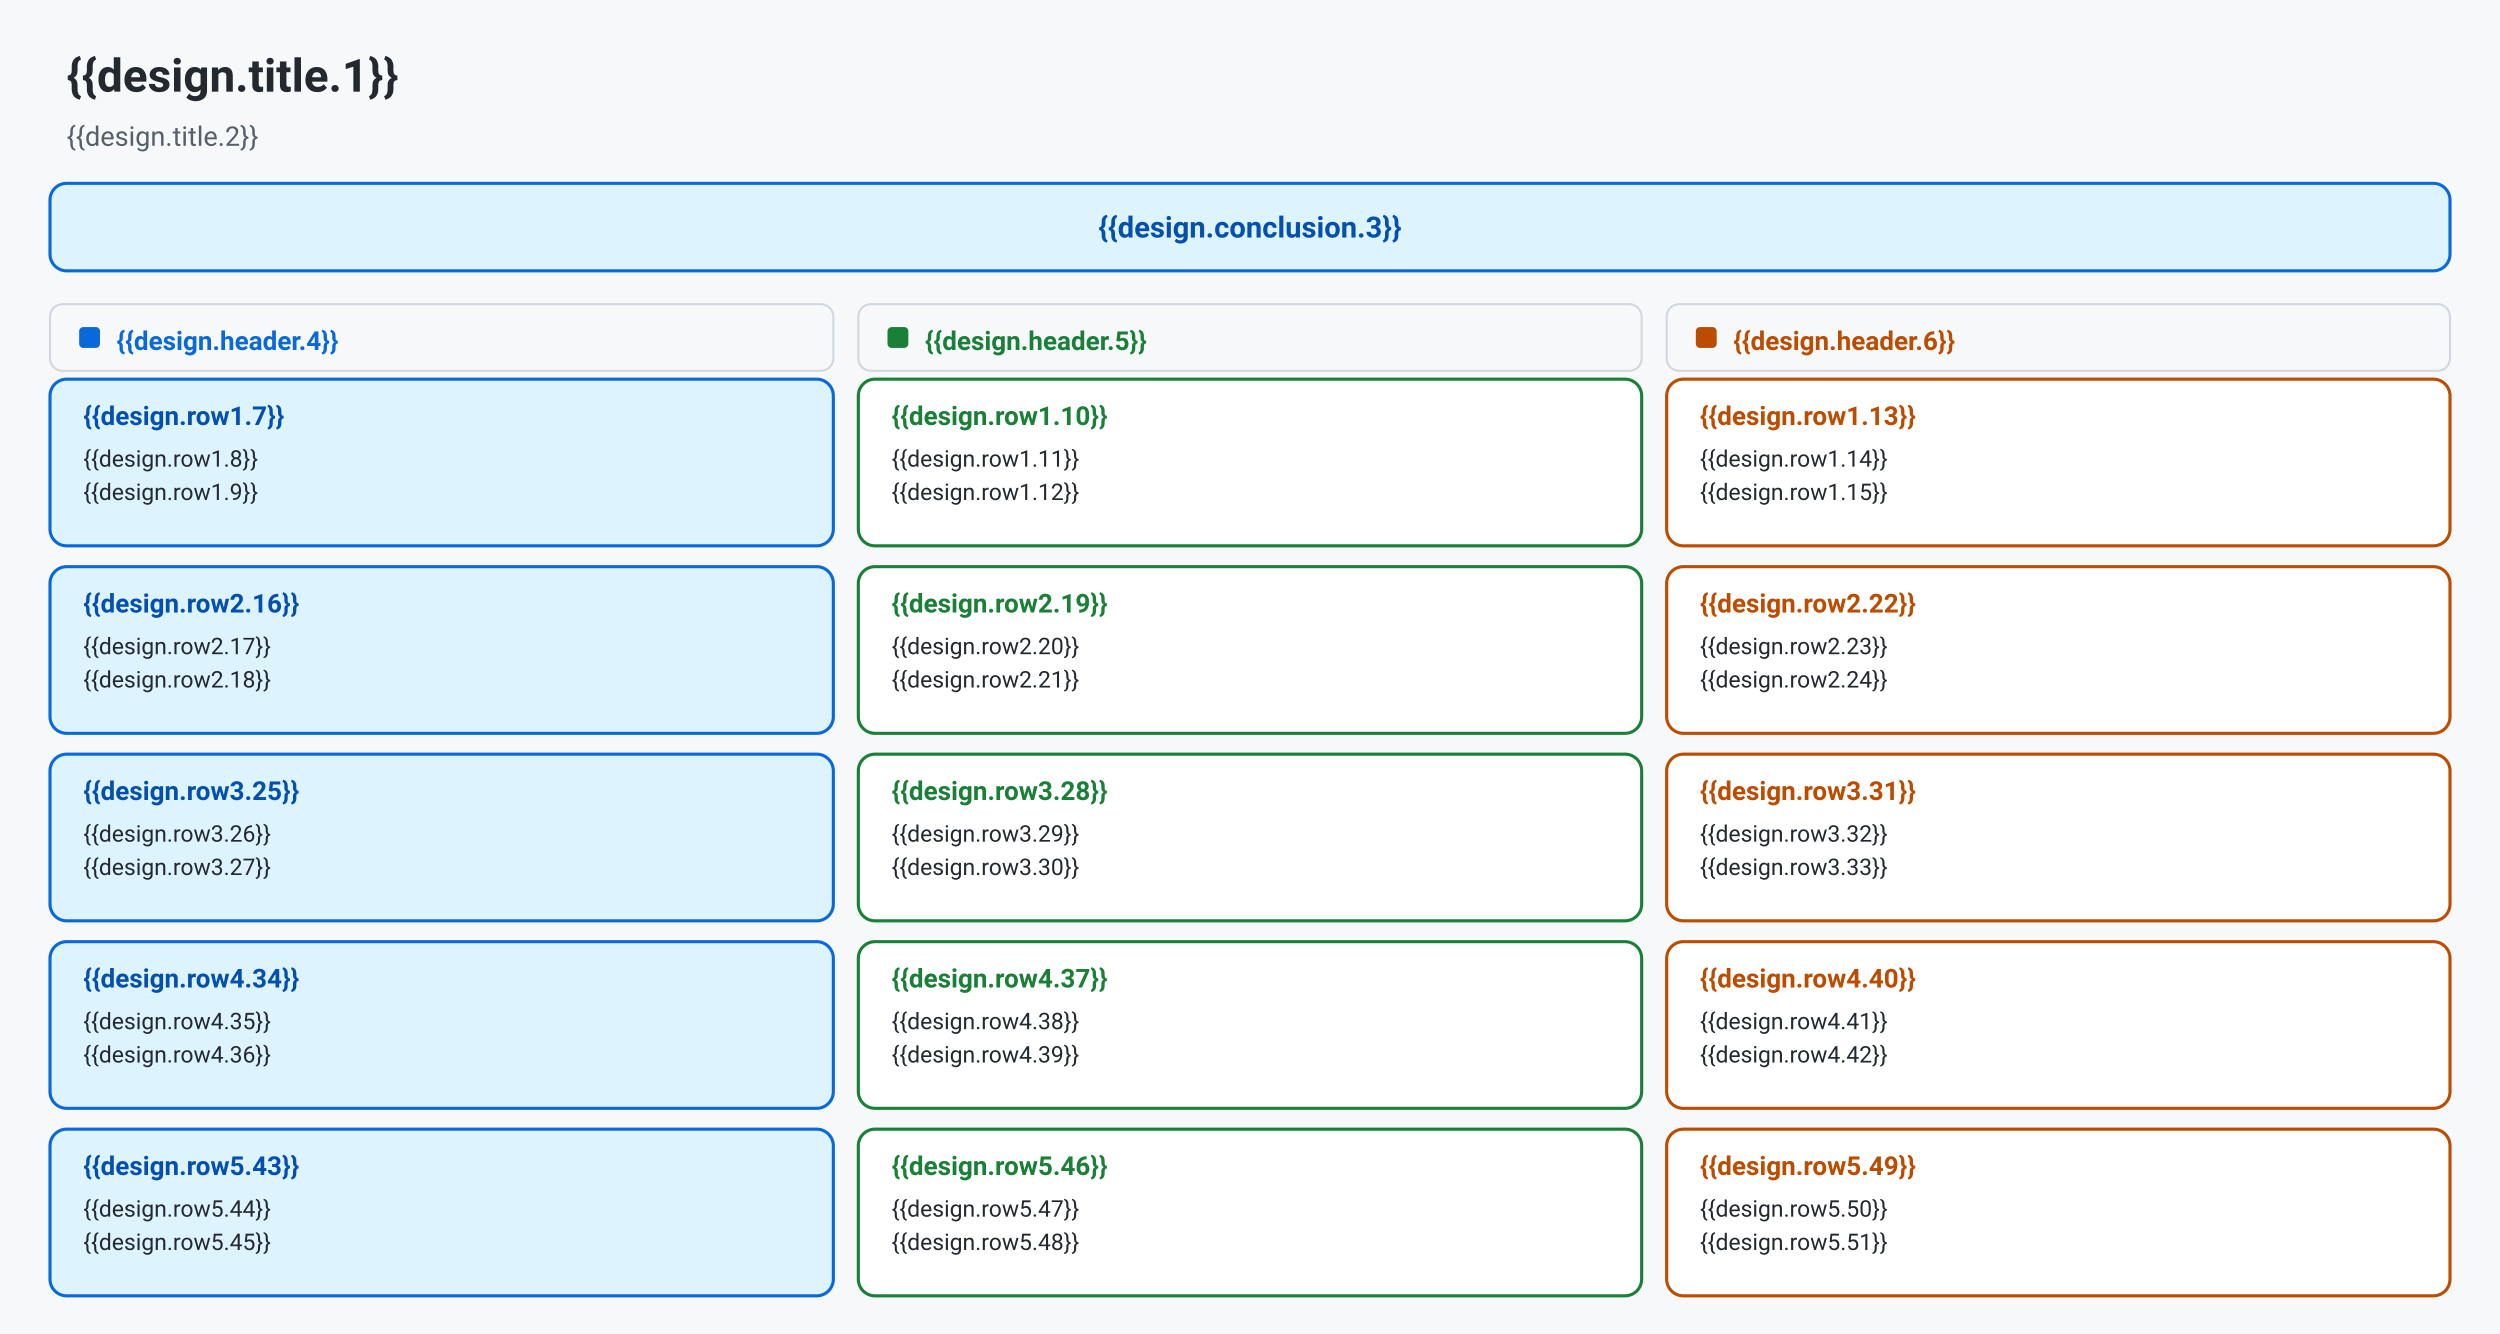
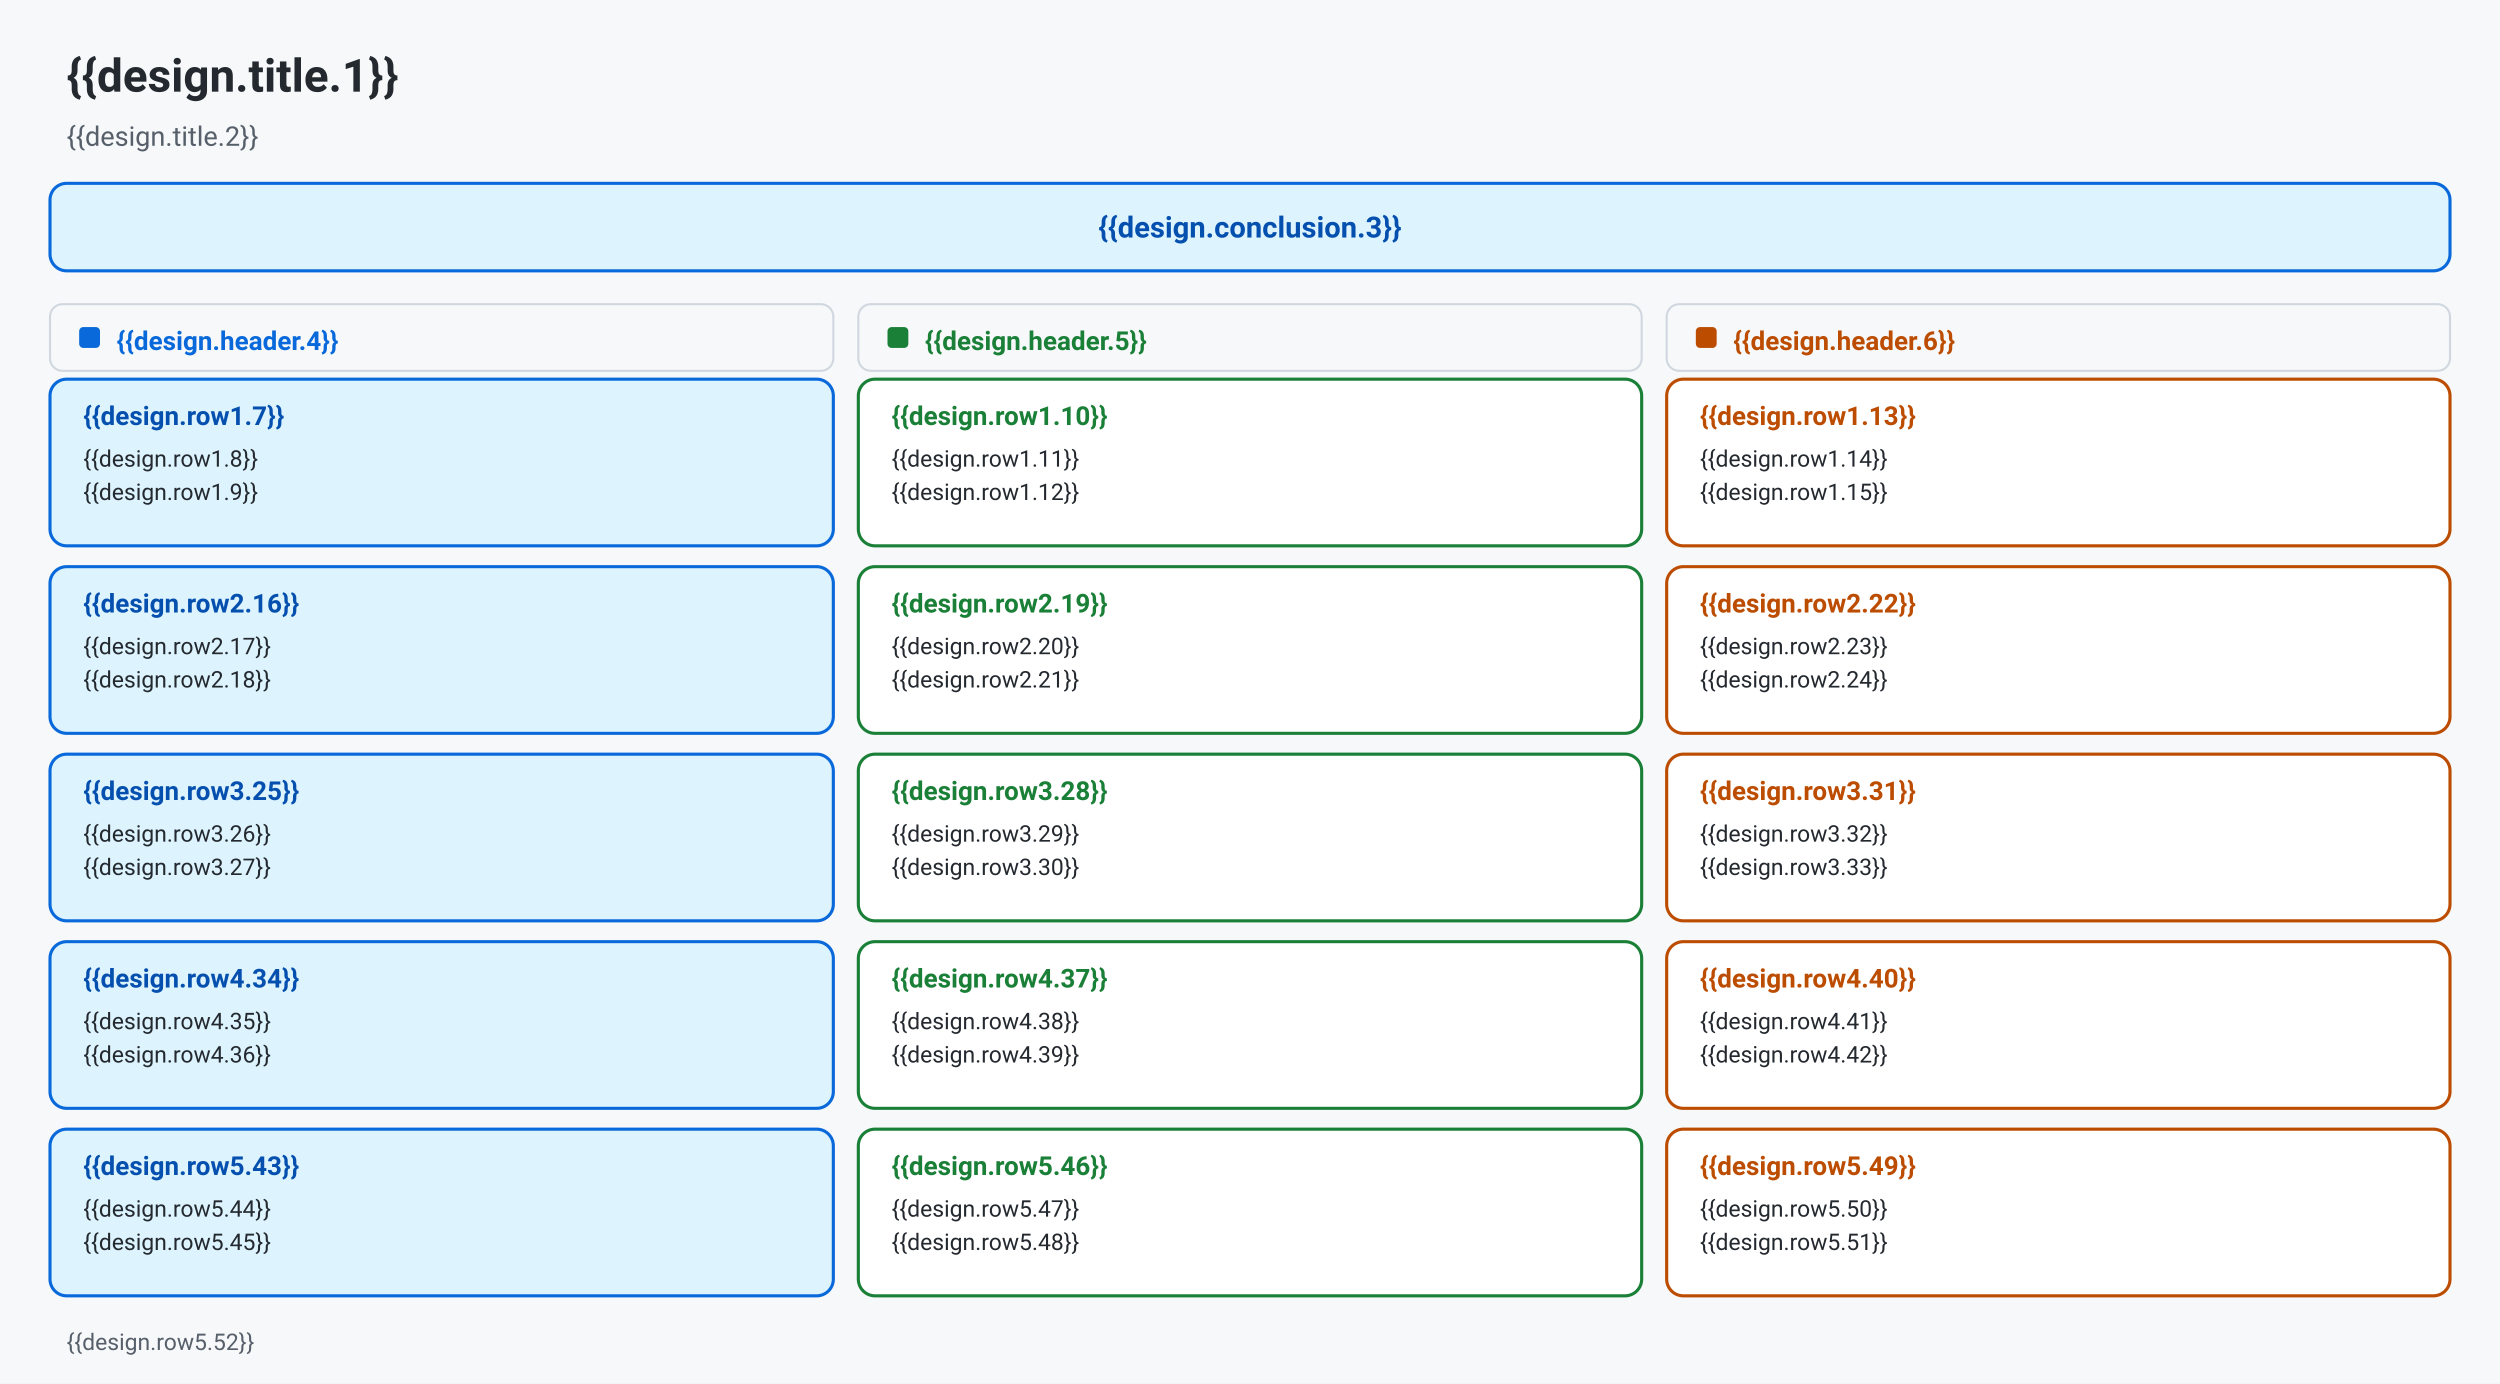
- <svg xmlns="http://www.w3.org/2000/svg" viewBox="0 0 1200 640" width="1200" height="640" role="img" font-family="-apple-system, BlinkMacSystemFont, &quot;Segoe UI&quot;, Roboto, &quot;Helvetica Neue&quot;, Arial, &quot;Noto Sans SC&quot;, &quot;PingFang SC&quot;, &quot;Microsoft YaHei&quot;, sans-serif">
-   <rect x="0" y="0" width="1200" height="640" fill="#f6f8fa" />
+ <svg xmlns="http://www.w3.org/2000/svg" viewBox="0 0 1200 664" width="1200" height="664" role="img" font-family="-apple-system, BlinkMacSystemFont, &quot;Segoe UI&quot;, Roboto, &quot;Helvetica Neue&quot;, Arial, &quot;Noto Sans SC&quot;, &quot;PingFang SC&quot;, &quot;Microsoft YaHei&quot;, sans-serif">
+   <rect x="0" y="0" width="1200" height="664" fill="#f6f8fa" />
  <text x="32" y="44" font-size="22" font-weight="700" fill="#24292f">{{design.title.1}}</text>
  <text x="32" y="70" font-size="13" fill="#57606a">{{design.title.2}}</text>
  <rect x="24" y="88" width="1152" height="42" rx="8" fill="#ddf4ff" stroke="#0969da" stroke-width="1.5" />
  <text x="600" y="114" font-size="14" font-weight="600" fill="#0550ae" text-anchor="middle">{{design.conclusion.3}}</text>
  <rect x="24" y="146" width="376" height="32" rx="6" fill="#f6f8fa" stroke="#d0d7de" />
  <rect x="38" y="157" width="10" height="10" rx="2" fill="#0969da" />
  <text x="56" y="168" font-size="12.5" font-weight="600" fill="#0969da">{{design.header.4}}</text>
  <rect x="412" y="146" width="376" height="32" rx="6" fill="#f6f8fa" stroke="#d0d7de" />
  <rect x="426" y="157" width="10" height="10" rx="2" fill="#1a7f37" />
  <text x="444" y="168" font-size="12.5" font-weight="600" fill="#1a7f37">{{design.header.5}}</text>
  <rect x="800" y="146" width="376" height="32" rx="6" fill="#f6f8fa" stroke="#d0d7de" />
  <rect x="814" y="157" width="10" height="10" rx="2" fill="#bc4c00" />
  <text x="832" y="168" font-size="12.5" font-weight="600" fill="#bc4c00">{{design.header.6}}</text>
  <rect x="24" y="182" width="376" height="80" rx="8" fill="#ddf4ff" stroke="#0969da" stroke-width="1.5" />
  <text x="40" y="204" font-size="12.5" font-weight="600" fill="#0550ae">{{design.row1.7}}</text>
  <text x="40" y="224" font-size="11" fill="#24292f">{{design.row1.8}}</text>
  <text x="40" y="240" font-size="11" fill="#24292f">{{design.row1.9}}</text>
  <rect x="412" y="182" width="376" height="80" rx="8" fill="#ffffff" stroke="#1a7f37" stroke-width="1.5" />
  <text x="428" y="204" font-size="12.5" font-weight="600" fill="#1a7f37">{{design.row1.10}}</text>
  <text x="428" y="224" font-size="11" fill="#24292f">{{design.row1.11}}</text>
  <text x="428" y="240" font-size="11" fill="#24292f">{{design.row1.12}}</text>
  <rect x="800" y="182" width="376" height="80" rx="8" fill="#ffffff" stroke="#bc4c00" stroke-width="1.5" />
  <text x="816" y="204" font-size="12.5" font-weight="600" fill="#bc4c00">{{design.row1.13}}</text>
  <text x="816" y="224" font-size="11" fill="#24292f">{{design.row1.14}}</text>
  <text x="816" y="240" font-size="11" fill="#24292f">{{design.row1.15}}</text>
  <rect x="24" y="272" width="376" height="80" rx="8" fill="#ddf4ff" stroke="#0969da" stroke-width="1.5" />
  <text x="40" y="294" font-size="12.5" font-weight="600" fill="#0550ae">{{design.row2.16}}</text>
  <text x="40" y="314" font-size="11" fill="#24292f">{{design.row2.17}}</text>
  <text x="40" y="330" font-size="11" fill="#24292f">{{design.row2.18}}</text>
  <rect x="412" y="272" width="376" height="80" rx="8" fill="#ffffff" stroke="#1a7f37" stroke-width="1.5" />
  <text x="428" y="294" font-size="12.5" font-weight="600" fill="#1a7f37">{{design.row2.19}}</text>
  <text x="428" y="314" font-size="11" fill="#24292f">{{design.row2.20}}</text>
  <text x="428" y="330" font-size="11" fill="#24292f">{{design.row2.21}}</text>
  <rect x="800" y="272" width="376" height="80" rx="8" fill="#ffffff" stroke="#bc4c00" stroke-width="1.5" />
  <text x="816" y="294" font-size="12.5" font-weight="600" fill="#bc4c00">{{design.row2.22}}</text>
  <text x="816" y="314" font-size="11" fill="#24292f">{{design.row2.23}}</text>
  <text x="816" y="330" font-size="11" fill="#24292f">{{design.row2.24}}</text>
  <rect x="24" y="362" width="376" height="80" rx="8" fill="#ddf4ff" stroke="#0969da" stroke-width="1.5" />
  <text x="40" y="384" font-size="12.5" font-weight="600" fill="#0550ae">{{design.row3.25}}</text>
  <text x="40" y="404" font-size="11" fill="#24292f">{{design.row3.26}}</text>
  <text x="40" y="420" font-size="11" fill="#24292f">{{design.row3.27}}</text>
  <rect x="412" y="362" width="376" height="80" rx="8" fill="#ffffff" stroke="#1a7f37" stroke-width="1.5" />
  <text x="428" y="384" font-size="12.5" font-weight="600" fill="#1a7f37">{{design.row3.28}}</text>
  <text x="428" y="404" font-size="11" fill="#24292f">{{design.row3.29}}</text>
  <text x="428" y="420" font-size="11" fill="#24292f">{{design.row3.30}}</text>
  <rect x="800" y="362" width="376" height="80" rx="8" fill="#ffffff" stroke="#bc4c00" stroke-width="1.5" />
  <text x="816" y="384" font-size="12.5" font-weight="600" fill="#bc4c00">{{design.row3.31}}</text>
  <text x="816" y="404" font-size="11" fill="#24292f">{{design.row3.32}}</text>
  <text x="816" y="420" font-size="11" fill="#24292f">{{design.row3.33}}</text>
  <rect x="24" y="452" width="376" height="80" rx="8" fill="#ddf4ff" stroke="#0969da" stroke-width="1.5" />
  <text x="40" y="474" font-size="12.5" font-weight="600" fill="#0550ae">{{design.row4.34}}</text>
  <text x="40" y="494" font-size="11" fill="#24292f">{{design.row4.35}}</text>
  <text x="40" y="510" font-size="11" fill="#24292f">{{design.row4.36}}</text>
  <rect x="412" y="452" width="376" height="80" rx="8" fill="#ffffff" stroke="#1a7f37" stroke-width="1.5" />
  <text x="428" y="474" font-size="12.5" font-weight="600" fill="#1a7f37">{{design.row4.37}}</text>
  <text x="428" y="494" font-size="11" fill="#24292f">{{design.row4.38}}</text>
  <text x="428" y="510" font-size="11" fill="#24292f">{{design.row4.39}}</text>
  <rect x="800" y="452" width="376" height="80" rx="8" fill="#ffffff" stroke="#bc4c00" stroke-width="1.5" />
  <text x="816" y="474" font-size="12.5" font-weight="600" fill="#bc4c00">{{design.row4.40}}</text>
  <text x="816" y="494" font-size="11" fill="#24292f">{{design.row4.41}}</text>
  <text x="816" y="510" font-size="11" fill="#24292f">{{design.row4.42}}</text>
  <rect x="24" y="542" width="376" height="80" rx="8" fill="#ddf4ff" stroke="#0969da" stroke-width="1.5" />
  <text x="40" y="564" font-size="12.5" font-weight="600" fill="#0550ae">{{design.row5.43}}</text>
  <text x="40" y="584" font-size="11" fill="#24292f">{{design.row5.44}}</text>
  <text x="40" y="600" font-size="11" fill="#24292f">{{design.row5.45}}</text>
  <rect x="412" y="542" width="376" height="80" rx="8" fill="#ffffff" stroke="#1a7f37" stroke-width="1.5" />
  <text x="428" y="564" font-size="12.5" font-weight="600" fill="#1a7f37">{{design.row5.46}}</text>
  <text x="428" y="584" font-size="11" fill="#24292f">{{design.row5.47}}</text>
  <text x="428" y="600" font-size="11" fill="#24292f">{{design.row5.48}}</text>
  <rect x="800" y="542" width="376" height="80" rx="8" fill="#ffffff" stroke="#bc4c00" stroke-width="1.5" />
  <text x="816" y="564" font-size="12.5" font-weight="600" fill="#bc4c00">{{design.row5.49}}</text>
  <text x="816" y="584" font-size="11" fill="#24292f">{{design.row5.50}}</text>
  <text x="816" y="600" font-size="11" fill="#24292f">{{design.row5.51}}</text>
+   <text x="32" y="648" font-size="11" fill="#57606a">{{design.row5.52}}</text>
</svg>
